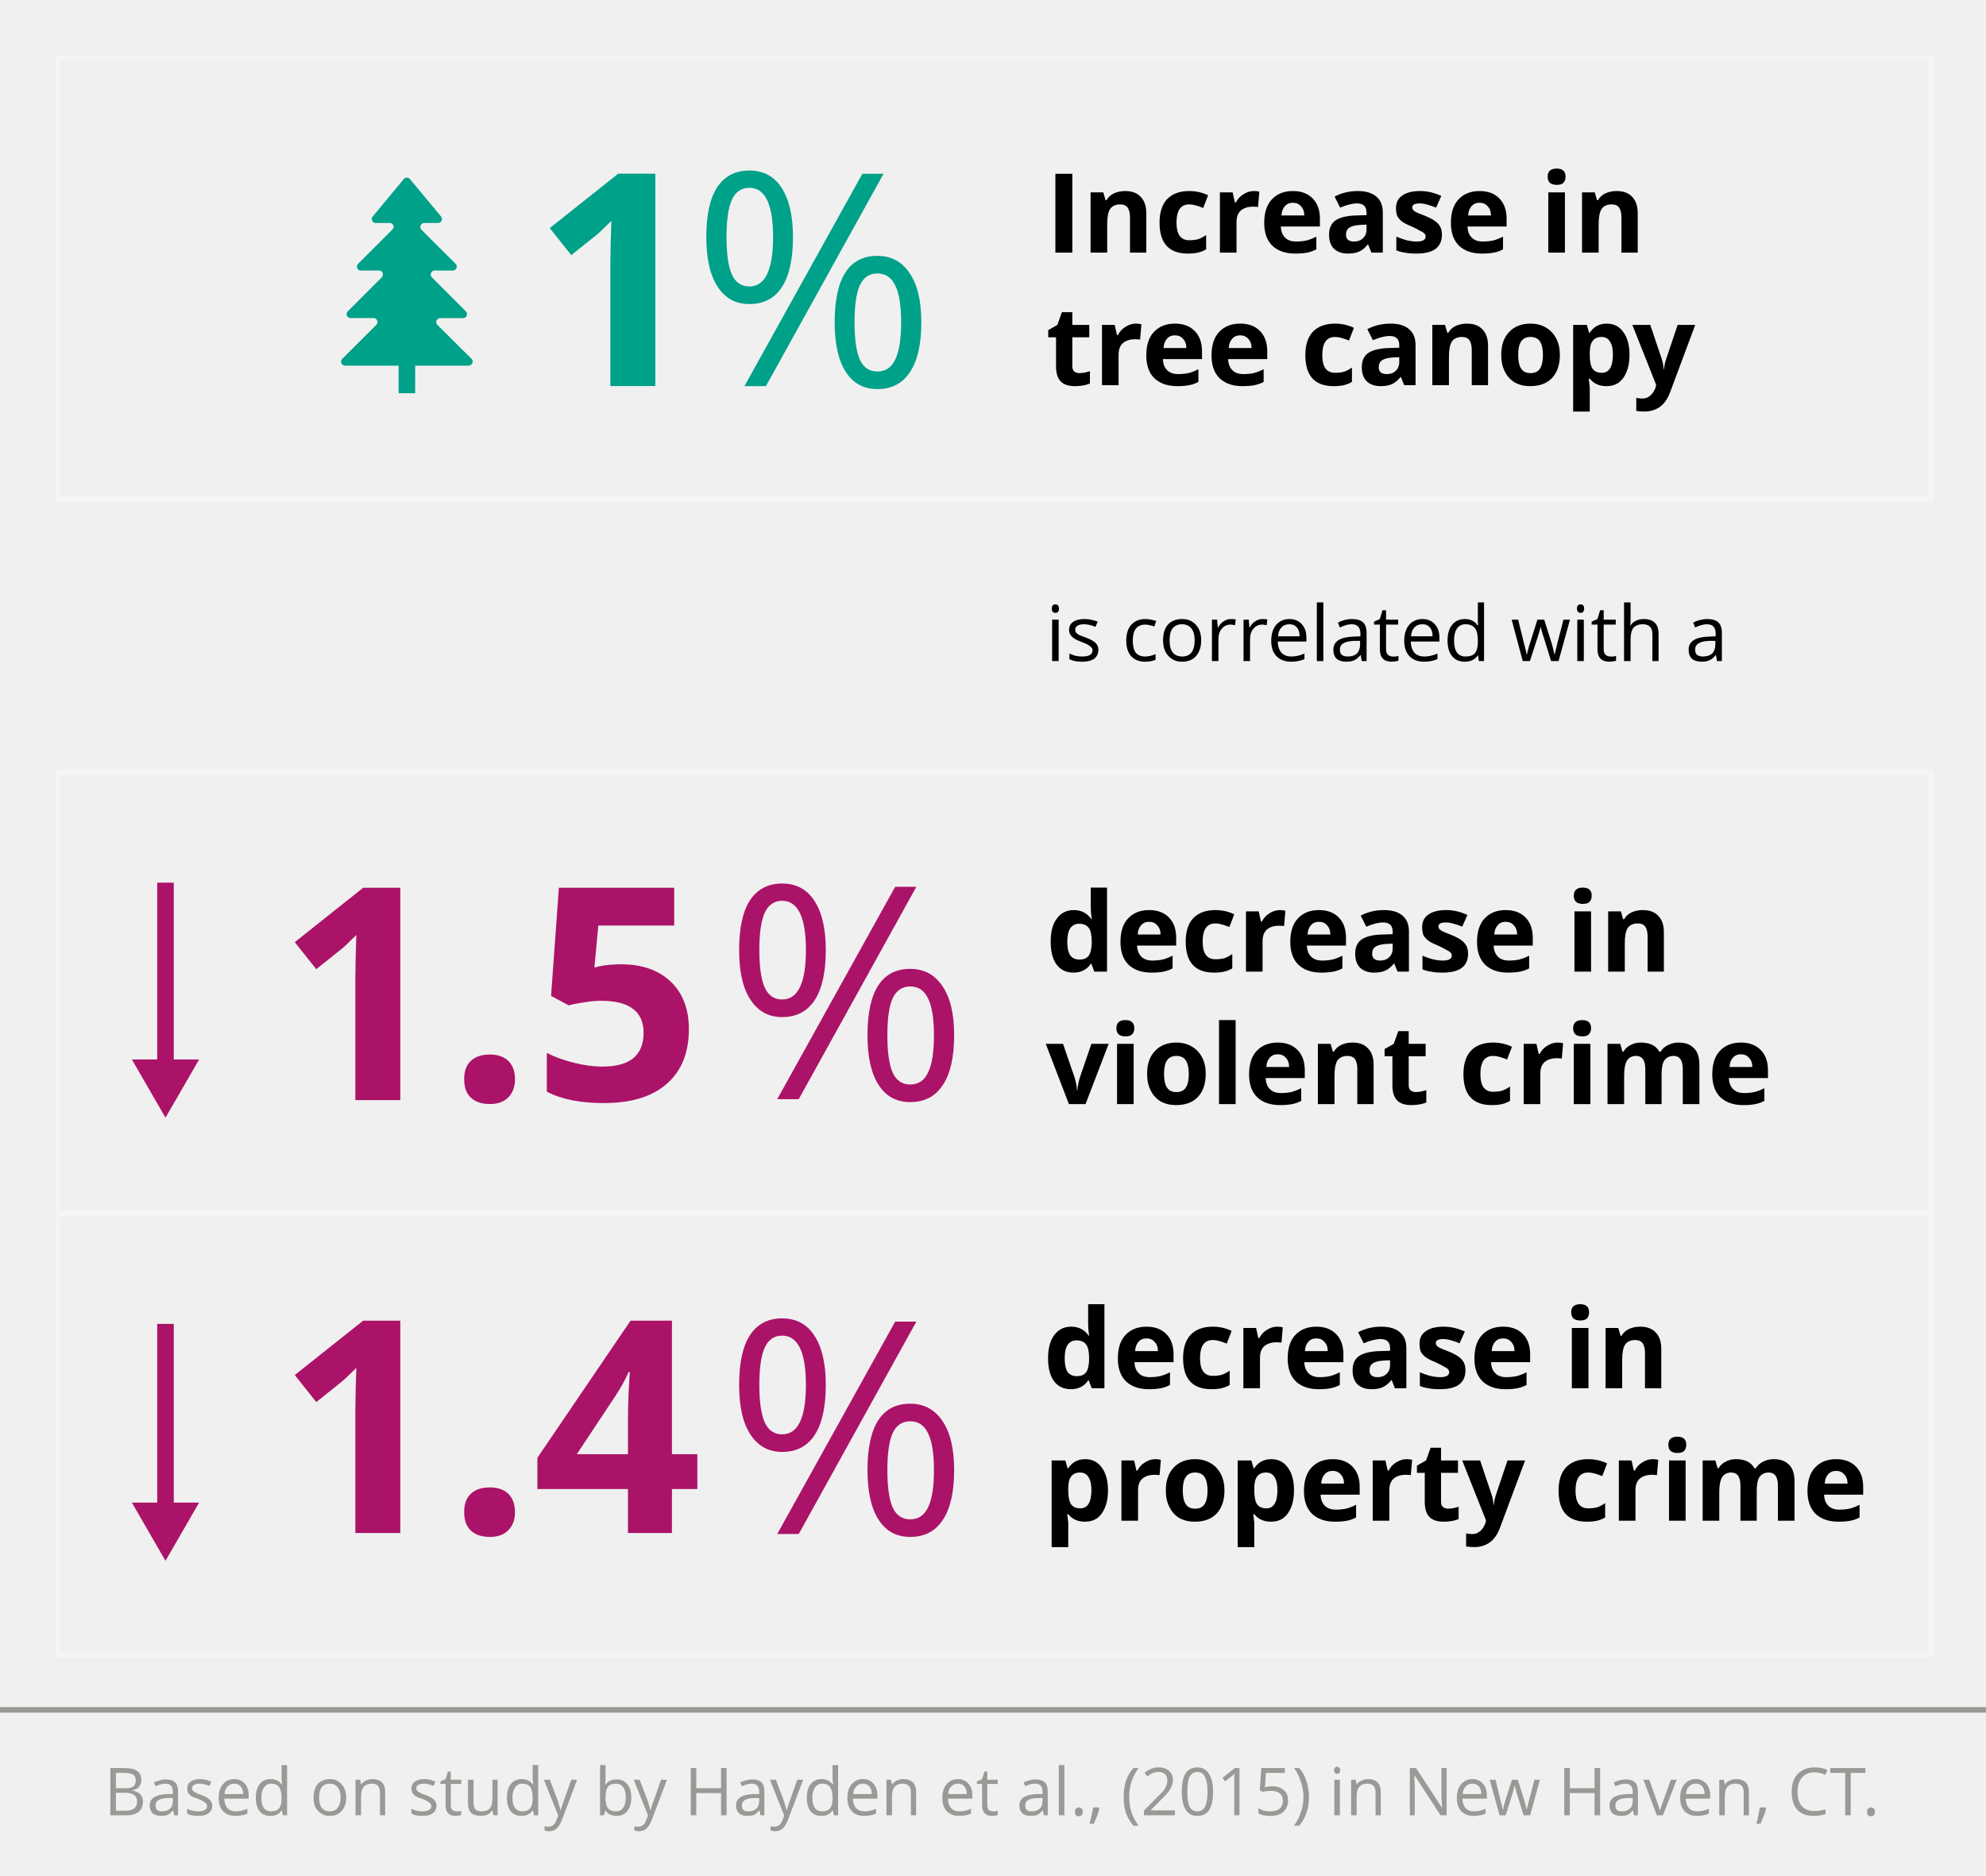
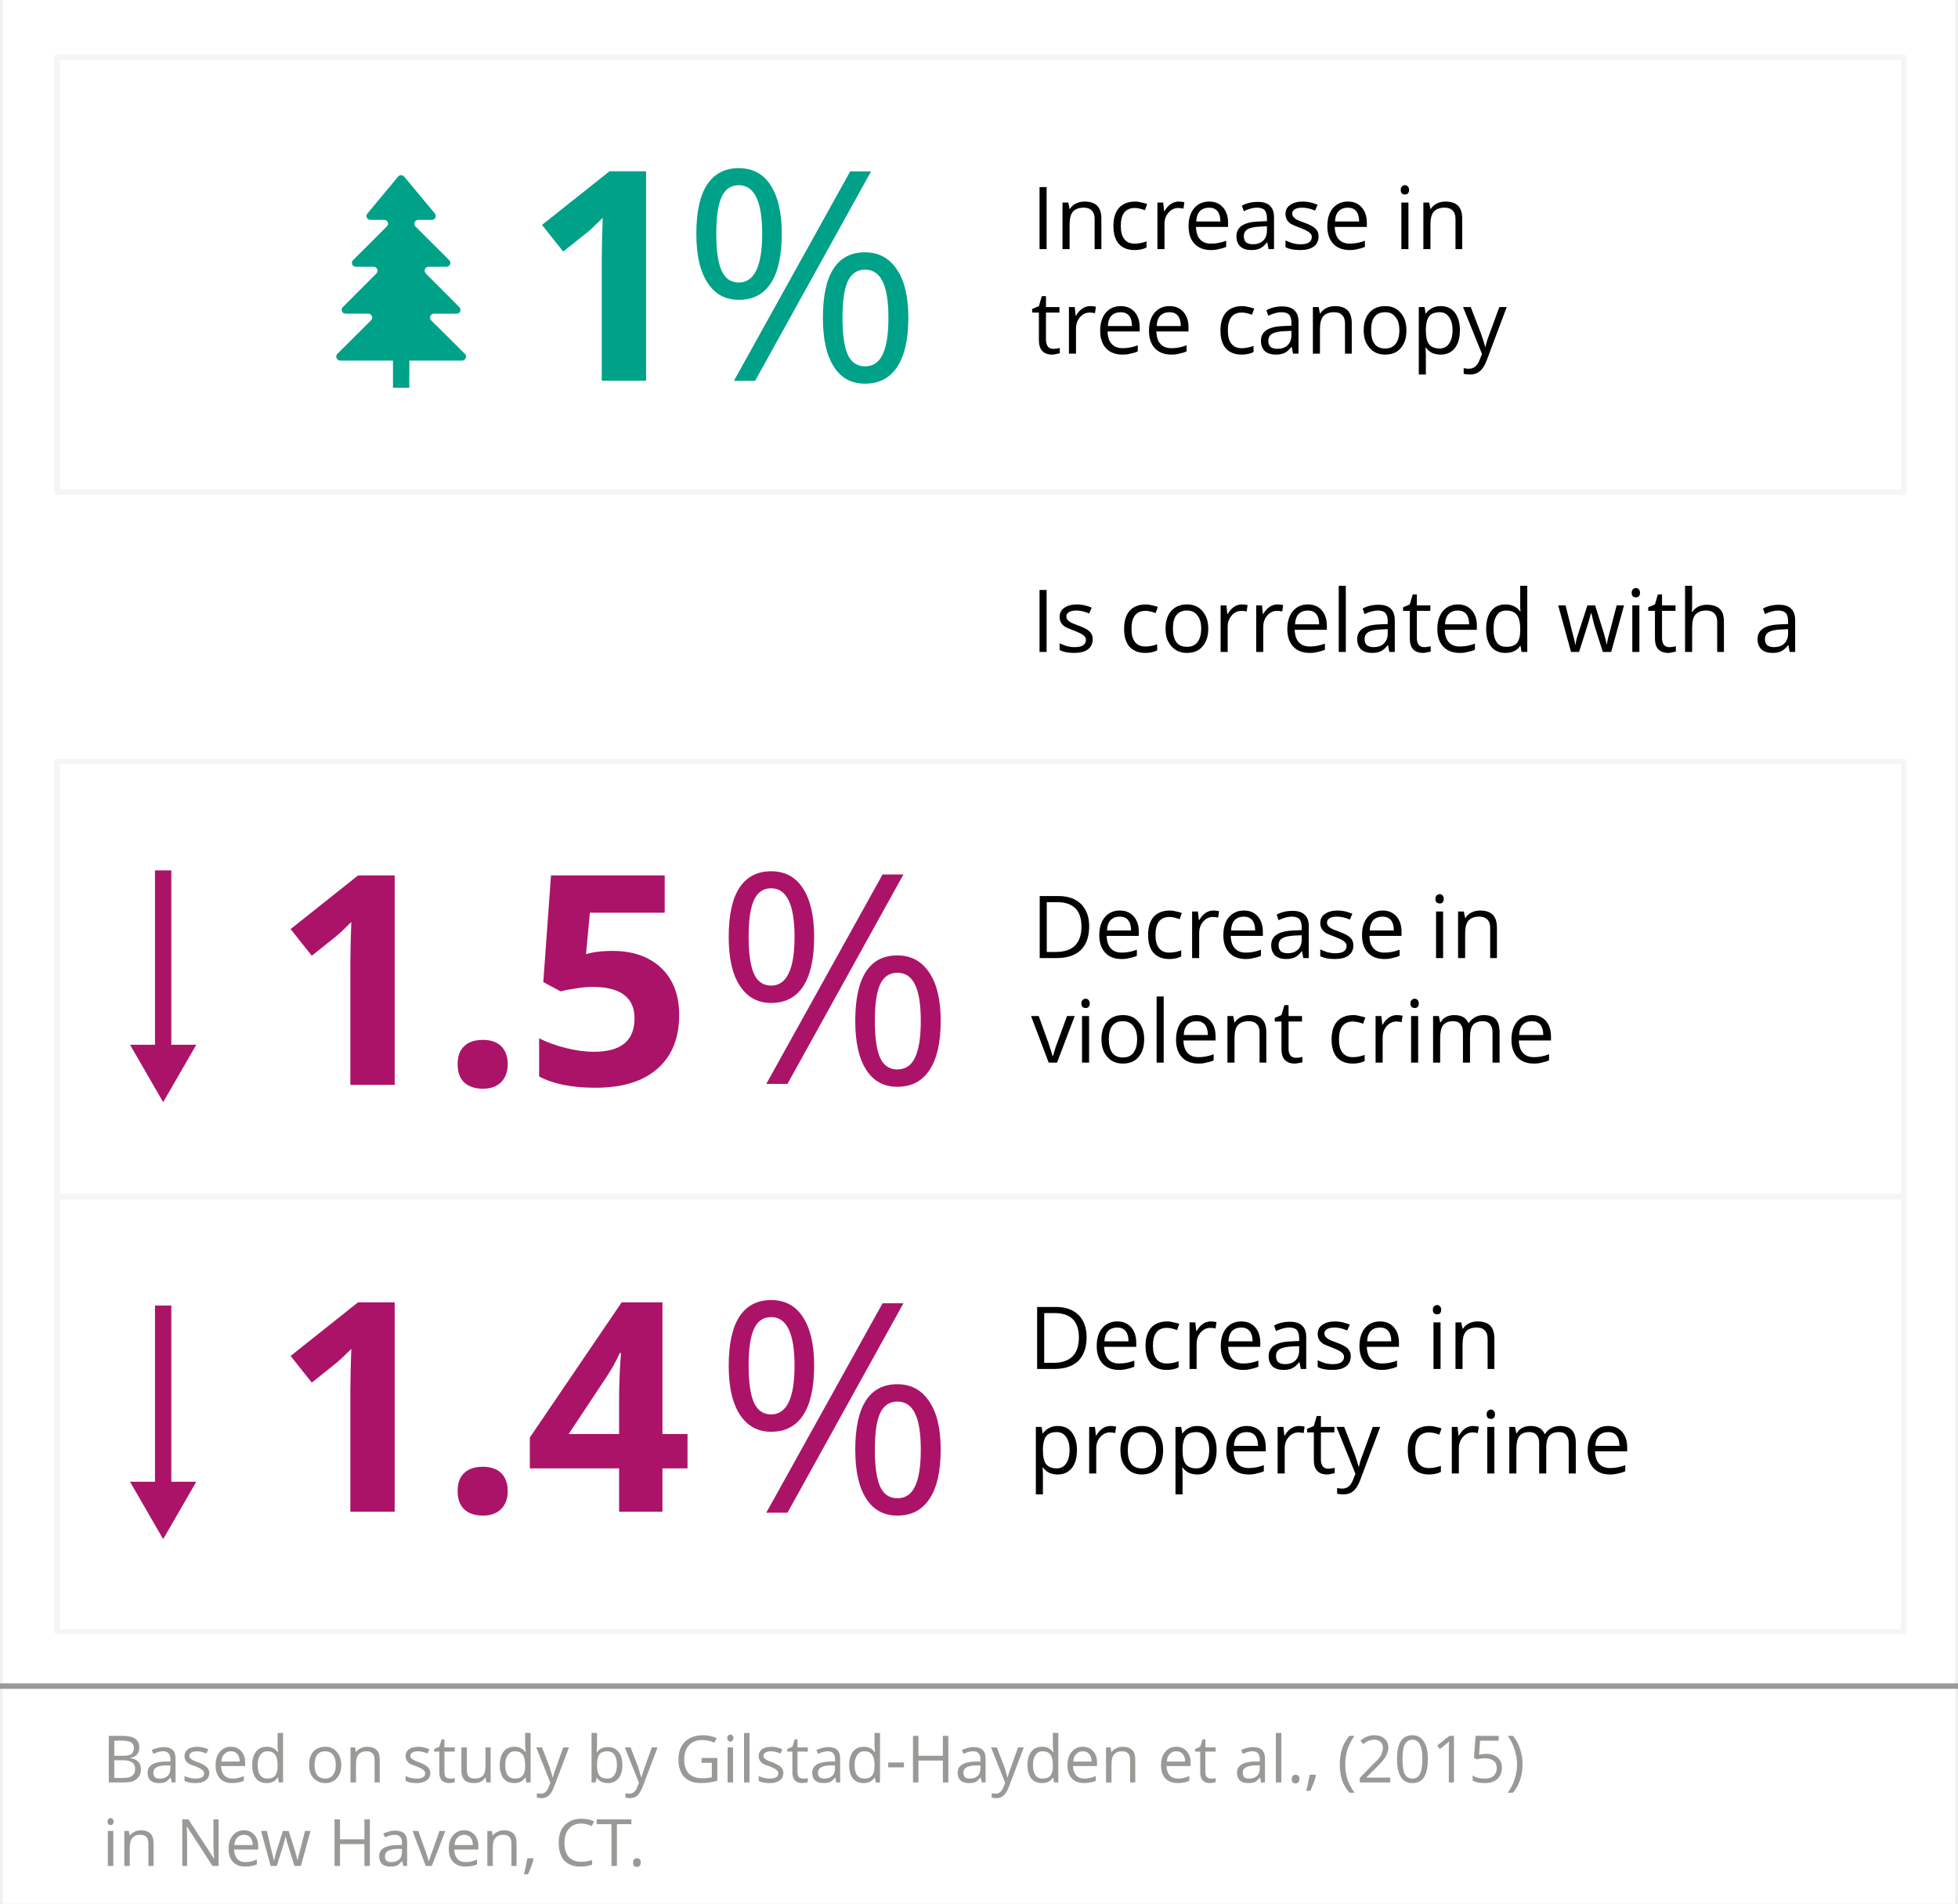
- <svg xmlns="http://www.w3.org/2000/svg" width="360" height="340" viewBox="0 0 95.25 89.958" version="1.1" id="svg1">
+ <svg xmlns="http://www.w3.org/2000/svg" width="360" height="350" viewBox="0 0 95.25 92.604" version="1.1" id="svg1">
  <defs id="defs1" />
  <g id="layer1">
+     <rect style="display:inline;fill:#ffffff;fill-rule:evenodd;stroke-width:1.671;stroke-linecap:square" id="rect1" width="94.985" height="92.604" x="0.132" y="0" />
    <text xml:space="preserve" style="font-size:14.287px;line-height:1.2;font-family:sans-serif;-inkscape-font-specification:'sans-serif, Normal';display:inline;fill:#00a189;fill-opacity:1;stroke-width:0.359" x="25.523" y="18.521" id="text4-1-7-0">
      <tspan style="font-style:normal;font-variant:normal;font-weight:bold;font-stretch:normal;font-size:14.287px;font-family:'Open Sans';-inkscape-font-specification:'Open Sans, Bold';font-variant-ligatures:normal;font-variant-caps:normal;font-variant-numeric:normal;font-variant-east-asian:normal;fill:#00a189;fill-opacity:1;stroke-width:0.359" x="25.523" y="18.521" id="tspan6">1</tspan>
    </text>
    <text xml:space="preserve" style="font-size:14.287px;line-height:1.2;font-family:sans-serif;-inkscape-font-specification:'sans-serif, Normal';display:inline;fill:#00a189;fill-opacity:1;stroke-width:0.359" x="33.155" y="18.524" id="text4-1-7-0-8">
      <tspan style="font-style:normal;font-variant:normal;font-weight:normal;font-stretch:normal;font-size:14.287px;font-family:'Open Sans';-inkscape-font-specification:'Open Sans, Bold';font-variant-ligatures:normal;font-variant-caps:normal;font-variant-numeric:normal;font-variant-east-asian:normal;fill:#00a189;fill-opacity:1;stroke-width:0.359" x="33.155" y="18.524" id="tspan6-0">%</tspan>
    </text>
    <text xml:space="preserve" style="font-size:14.287px;line-height:1.2;font-family:sans-serif;-inkscape-font-specification:'sans-serif, Normal';display:inline;fill:#ab1368;fill-opacity:1;stroke-width:0.359" x="34.729" y="52.728" id="text4-1-7-0-8-4">
      <tspan style="font-style:normal;font-variant:normal;font-weight:normal;font-stretch:normal;font-size:14.287px;font-family:'Open Sans';-inkscape-font-specification:'Open Sans, Bold';font-variant-ligatures:normal;font-variant-caps:normal;font-variant-numeric:normal;font-variant-east-asian:normal;fill:#ab1368;fill-opacity:1;stroke-width:0.359" x="34.729" y="52.728" id="tspan6-0-0">%</tspan>
    </text>
    <text xml:space="preserve" style="font-size:14.287px;line-height:1.2;font-family:sans-serif;-inkscape-font-specification:'sans-serif, Normal';display:inline;fill:#ab1368;fill-opacity:1;stroke-width:0.359" x="34.729" y="73.588" id="text4-1-7-0-8-2">
      <tspan style="font-style:normal;font-variant:normal;font-weight:normal;font-stretch:normal;font-size:14.287px;font-family:'Open Sans';-inkscape-font-specification:'Open Sans, Bold';font-variant-ligatures:normal;font-variant-caps:normal;font-variant-numeric:normal;font-variant-east-asian:normal;fill:#ab1368;fill-opacity:1;stroke-width:0.359" x="34.729" y="73.588" id="tspan6-0-6">%</tspan>
    </text>
    <path style="fill:#ab1368;fill-opacity:1;stroke:#ab1368;stroke-width:0.794;stroke-linecap:butt;stroke-linejoin:miter;stroke-dasharray:none;stroke-opacity:1" d="m 7.937,42.341 v 10.576" id="path1-2" />
    <path style="fill:#ab1368;fill-opacity:1;stroke:#ab1368;stroke-width:0.794;stroke-linecap:butt;stroke-linejoin:miter;stroke-dasharray:none;stroke-opacity:1" d="m 7.937,63.507 v 10.576" id="path1-2-4" />
    <path stroke="#333333" stroke-width="0.172" stroke-linecap="butt" d="M 95.382,82.021 H 0.132" fill-rule="nonzero" id="path2-8-9-7" style="display:inline;fill:#9a9996;fill-opacity:1;stroke:#9a9996;stroke-width:0.265;stroke-linecap:square;stroke-miterlimit:10;stroke-dasharray:none;stroke-opacity:1" />
    <path style="fill:#ab1368;fill-opacity:1;fill-rule:evenodd;stroke:none;stroke-width:0.794;stroke-linecap:round;stroke-linejoin:round;stroke-dasharray:none;stroke-opacity:1;paint-order:markers fill stroke" id="path3" d="M 8.304,37.32 9.11,35.923 9.916,34.527 l 0.806,1.396 0.806,1.396 -1.612,0 z" transform="rotate(180,8.9266,44.07097)" />
    <path style="fill:#ab1368;fill-opacity:1;fill-rule:evenodd;stroke:none;stroke-width:0.794;stroke-linecap:round;stroke-linejoin:round;stroke-dasharray:none;stroke-opacity:1;paint-order:markers fill stroke" id="path3-6" d="M 8.304,37.32 9.11,35.923 9.916,34.527 l 0.806,1.396 0.806,1.396 -1.612,0 z" transform="rotate(180,8.9266,54.69978)" />
-     <text xml:space="preserve" style="font-size:5.292px;line-height:1.2;font-family:sans-serif;-inkscape-font-specification:'sans-serif, Normal';display:inline;fill:#000000;stroke-width:0.265" x="50.149" y="12.118" id="text4-1-7-0-1">
-       <tspan style="font-style:normal;font-variant:normal;font-weight:bold;font-stretch:normal;font-size:5.292px;font-family:'Open Sans';-inkscape-font-specification:'Open Sans, Bold';font-variant-ligatures:normal;font-variant-caps:normal;font-variant-numeric:normal;font-variant-east-asian:normal;fill:#000000;stroke-width:0.265" x="50.149" y="12.118" id="tspan6-2">Increase in</tspan>
-       <tspan style="font-style:normal;font-variant:normal;font-weight:bold;font-stretch:normal;font-size:5.292px;font-family:'Open Sans';-inkscape-font-specification:'Open Sans, Bold';font-variant-ligatures:normal;font-variant-caps:normal;font-variant-numeric:normal;font-variant-east-asian:normal;fill:#000000;stroke-width:0.265" x="50.149" y="18.475" id="tspan1">tree canopy</tspan>
+     <text xml:space="preserve" style="font-size:4.233px;line-height:1.2;font-family:sans-serif;-inkscape-font-specification:'sans-serif, Normal';display:inline;fill:#000000;stroke-width:0.265" x="50.149" y="12.118" id="text4-1-7-0-1">
+       <tspan style="font-style:normal;font-variant:normal;font-weight:normal;font-stretch:normal;font-size:4.233px;font-family:'Open Sans';-inkscape-font-specification:'Open Sans, Bold';font-variant-ligatures:normal;font-variant-caps:normal;font-variant-numeric:normal;font-variant-east-asian:normal;fill:#000000;stroke-width:0.265" x="50.149" y="12.118" id="tspan6-2">Increase in</tspan>
+       <tspan style="font-style:normal;font-variant:normal;font-weight:normal;font-stretch:normal;font-size:4.233px;font-family:'Open Sans';-inkscape-font-specification:'Open Sans, Bold';font-variant-ligatures:normal;font-variant-caps:normal;font-variant-numeric:normal;font-variant-east-asian:normal;fill:#000000;stroke-width:0.265" x="50.149" y="17.204" id="tspan1">tree canopy</tspan>
    </text>
-     <text xml:space="preserve" style="font-size:3.704px;line-height:1;font-family:Ubuntu;-inkscape-font-specification:Ubuntu;display:inline;fill:#666666;stroke:none;stroke-width:0.265;stroke-linecap:square;stroke-miterlimit:10" x="50.147" y="31.714" id="text13-1-9-2-5">
-       <tspan style="font-style:normal;font-variant:normal;font-weight:normal;font-stretch:normal;font-size:3.704px;line-height:1;font-family:'Open Sans';-inkscape-font-specification:'Open Sans, Normal';font-variant-ligatures:normal;font-variant-caps:normal;font-variant-numeric:normal;font-variant-east-asian:normal;fill:#000000;stroke-width:0.265" x="50.147" y="31.714" id="tspan14-2-7-6-2">is correlated with a</tspan>
+     <text xml:space="preserve" style="font-size:4.233px;line-height:1;font-family:Ubuntu;-inkscape-font-specification:Ubuntu;display:inline;fill:#666666;stroke:none;stroke-width:0.265;stroke-linecap:square;stroke-miterlimit:10" x="50.147" y="31.714" id="text13-1-9-2-5">
+       <tspan style="font-style:normal;font-variant:normal;font-weight:normal;font-stretch:normal;font-size:4.233px;line-height:1;font-family:'Open Sans';-inkscape-font-specification:'Open Sans, Normal';font-variant-ligatures:normal;font-variant-caps:normal;font-variant-numeric:normal;font-variant-east-asian:normal;fill:#000000;stroke-width:0.265" x="50.147" y="31.714" id="tspan14-2-7-6-2">Is correlated with a</tspan>
    </text>
    <text xml:space="preserve" style="font-size:14.287px;line-height:1.2;font-family:sans-serif;-inkscape-font-specification:'sans-serif, Normal';display:inline;fill:#ab1368;fill-opacity:1;stroke-width:0.359" x="13.294" y="52.776" id="text4-1-7-0-3">
      <tspan style="font-style:normal;font-variant:normal;font-weight:bold;font-stretch:normal;font-size:14.287px;font-family:'Open Sans';-inkscape-font-specification:'Open Sans, Bold';font-variant-ligatures:normal;font-variant-caps:normal;font-variant-numeric:normal;font-variant-east-asian:normal;fill:#ab1368;fill-opacity:1;stroke-width:0.359" x="13.294" y="52.776" id="tspan6-6">1.5</tspan>
    </text>
-     <text xml:space="preserve" style="font-size:5.292px;line-height:1.2;font-family:sans-serif;-inkscape-font-specification:'sans-serif, Normal';display:inline;fill:#000000;stroke-width:0.265" x="50.155" y="46.608" id="text4-1-7-0-1-0">
-       <tspan style="font-style:normal;font-variant:normal;font-weight:bold;font-stretch:normal;font-size:5.292px;font-family:'Open Sans';-inkscape-font-specification:'Open Sans, Bold';font-variant-ligatures:normal;font-variant-caps:normal;font-variant-numeric:normal;font-variant-east-asian:normal;fill:#000000;stroke-width:0.265" x="50.155" y="46.608" id="tspan1-2">decrease in</tspan>
-       <tspan style="font-style:normal;font-variant:normal;font-weight:bold;font-stretch:normal;font-size:5.292px;font-family:'Open Sans';-inkscape-font-specification:'Open Sans, Bold';font-variant-ligatures:normal;font-variant-caps:normal;font-variant-numeric:normal;font-variant-east-asian:normal;fill:#000000;stroke-width:0.265" x="50.155" y="52.964" id="tspan2">violent crime</tspan>
+     <text xml:space="preserve" style="font-size:4.233px;line-height:1.2;font-family:sans-serif;-inkscape-font-specification:'sans-serif, Normal';display:inline;fill:#000000;stroke-width:0.265" x="50.155" y="46.608" id="text4-1-7-0-1-0">
+       <tspan style="font-style:normal;font-variant:normal;font-weight:normal;font-stretch:normal;font-size:4.233px;font-family:'Open Sans';-inkscape-font-specification:'Open Sans, Bold';font-variant-ligatures:normal;font-variant-caps:normal;font-variant-numeric:normal;font-variant-east-asian:normal;fill:#000000;stroke-width:0.265" x="50.155" y="46.608" id="tspan1-2">Decrease in</tspan>
+       <tspan style="font-style:normal;font-variant:normal;font-weight:normal;font-stretch:normal;font-size:4.233px;font-family:'Open Sans';-inkscape-font-specification:'Open Sans, Bold';font-variant-ligatures:normal;font-variant-caps:normal;font-variant-numeric:normal;font-variant-east-asian:normal;fill:#000000;stroke-width:0.265" x="50.155" y="51.693" id="tspan2">violent crime</tspan>
    </text>
    <text xml:space="preserve" style="font-size:14.287px;line-height:1.2;font-family:sans-serif;-inkscape-font-specification:'sans-serif, Normal';display:inline;fill:#ab1368;fill-opacity:1;stroke-width:0.359" x="13.294" y="73.54" id="text4-1-7-0-3-7">
      <tspan style="font-style:normal;font-variant:normal;font-weight:bold;font-stretch:normal;font-size:14.287px;font-family:'Open Sans';-inkscape-font-specification:'Open Sans, Bold';font-variant-ligatures:normal;font-variant-caps:normal;font-variant-numeric:normal;font-variant-east-asian:normal;fill:#ab1368;fill-opacity:1;stroke-width:0.359" x="13.294" y="73.54" id="tspan6-6-9">1.4</tspan>
    </text>
-     <text xml:space="preserve" style="font-size:5.292px;line-height:1.2;font-family:sans-serif;-inkscape-font-specification:'sans-serif, Normal';display:inline;fill:#000000;stroke-width:0.265" x="50.033" y="66.594" id="text4-1-7-0-1-0-2">
-       <tspan style="font-style:normal;font-variant:normal;font-weight:bold;font-stretch:normal;font-size:5.292px;font-family:'Open Sans';-inkscape-font-specification:'Open Sans, Bold';font-variant-ligatures:normal;font-variant-caps:normal;font-variant-numeric:normal;font-variant-east-asian:normal;fill:#000000;stroke-width:0.265" x="50.033" y="66.594" id="tspan1-2-0">decrease in</tspan>
-       <tspan style="font-style:normal;font-variant:normal;font-weight:bold;font-stretch:normal;font-size:5.292px;font-family:'Open Sans';-inkscape-font-specification:'Open Sans, Bold';font-variant-ligatures:normal;font-variant-caps:normal;font-variant-numeric:normal;font-variant-east-asian:normal;fill:#000000;stroke-width:0.265" x="50.033" y="72.951" id="tspan2-2">property crime</tspan>
+     <text xml:space="preserve" style="font-size:4.233px;line-height:1.2;font-family:sans-serif;-inkscape-font-specification:'sans-serif, Normal';display:inline;fill:#000000;stroke-width:0.265" x="50.033" y="66.594" id="text4-1-7-0-1-0-2">
+       <tspan style="font-style:normal;font-variant:normal;font-weight:normal;font-stretch:normal;font-size:4.233px;font-family:'Open Sans';-inkscape-font-specification:'Open Sans, Bold';font-variant-ligatures:normal;font-variant-caps:normal;font-variant-numeric:normal;font-variant-east-asian:normal;fill:#000000;stroke-width:0.265" x="50.033" y="66.594" id="tspan1-2-0">Decrease in</tspan>
+       <tspan style="font-style:normal;font-variant:normal;font-weight:normal;font-stretch:normal;font-size:4.233px;font-family:'Open Sans';-inkscape-font-specification:'Open Sans, Bold';font-variant-ligatures:normal;font-variant-caps:normal;font-variant-numeric:normal;font-variant-east-asian:normal;fill:#000000;stroke-width:0.265" x="50.033" y="71.68" id="tspan2-2">property crime</tspan>
    </text>
-     <text xml:space="preserve" style="font-size:3.175px;line-height:1;font-family:Ubuntu;-inkscape-font-specification:Ubuntu;display:inline;fill:#666666;stroke:none;stroke-width:0.265;stroke-linecap:square;stroke-miterlimit:10" x="4.98" y="87.079" id="text13-1-9-2-4">
-       <tspan style="font-style:normal;font-variant:normal;font-weight:normal;font-stretch:normal;font-size:3.175px;line-height:1;font-family:'Open Sans';-inkscape-font-specification:'Open Sans, Normal';font-variant-ligatures:normal;font-variant-caps:normal;font-variant-numeric:normal;font-variant-east-asian:normal;fill:#9a9996;stroke-width:0.265" x="4.98" y="87.079" id="tspan14-2-7-6-4">Based on study by Hayden et al., (2015) in New Haven, CT.</tspan>
+     <text xml:space="preserve" style="font-size:3.175px;line-height:1;font-family:Ubuntu;-inkscape-font-specification:Ubuntu;display:inline;fill:#666666;stroke:none;stroke-width:0.265;stroke-linecap:square;stroke-miterlimit:10" x="4.98" y="86.705" id="text13-1-9-2-4">
+       <tspan style="font-style:normal;font-variant:normal;font-weight:normal;font-stretch:normal;font-size:3.175px;line-height:1;font-family:'Open Sans';-inkscape-font-specification:'Open Sans, Normal';font-variant-ligatures:normal;font-variant-caps:normal;font-variant-numeric:normal;font-variant-east-asian:normal;fill:#9a9996;stroke-width:0.265" x="4.98" y="86.705" id="tspan14-2-7-6-4">Based on study by Gilstad-Hayden et al., (2015) </tspan>
+     </text>
+     <text xml:space="preserve" style="font-size:3.175px;line-height:1;font-family:Ubuntu;-inkscape-font-specification:Ubuntu;display:inline;fill:#666666;stroke:none;stroke-width:0.265;stroke-linecap:square;stroke-miterlimit:10" x="4.98" y="90.768" id="text13-1-9-2-4-0">
+       <tspan style="font-style:normal;font-variant:normal;font-weight:normal;font-stretch:normal;font-size:3.175px;line-height:1;font-family:'Open Sans';-inkscape-font-specification:'Open Sans, Normal';font-variant-ligatures:normal;font-variant-caps:normal;font-variant-numeric:normal;font-variant-east-asian:normal;fill:#9a9996;stroke-width:0.265" x="4.98" y="90.768" id="tspan14-2-7-6-4-6">in New Haven, CT.</tspan>
    </text>
    <rect style="fill:none;fill-opacity:1;fill-rule:evenodd;stroke:#f6f5f4;stroke-width:0.265;stroke-linecap:round;stroke-linejoin:round;stroke-dasharray:none;stroke-opacity:1;paint-order:markers fill stroke" id="rect4-7" width="89.826" height="21.167" x="2.778" y="2.778" />
    <rect style="fill:none;fill-opacity:1;fill-rule:evenodd;stroke:#f6f5f4;stroke-width:0.265;stroke-linecap:round;stroke-linejoin:round;stroke-dasharray:none;stroke-opacity:1;paint-order:markers fill stroke" id="rect4-7-8" width="89.826" height="21.167" x="2.778" y="37.042" />
    <rect style="fill:none;fill-opacity:1;fill-rule:evenodd;stroke:#f6f5f4;stroke-width:0.265;stroke-linecap:round;stroke-linejoin:round;stroke-dasharray:none;stroke-opacity:1;paint-order:markers fill stroke" id="rect4-7-1" width="89.826" height="21.167" x="2.778" y="58.208" />
    <path style="fill:#ab1368;fill-opacity:1;stroke:#00a189;stroke-width:0.794;stroke-linecap:butt;stroke-linejoin:miter;stroke-dasharray:none;stroke-opacity:1" d="M 19.514,18.862 V 9.245" id="path1-2-6" />
    <path d="m 20.978,15.586 a 0.205,0.205 0 0 1 -0.056,-0.137 0.19,0.19 0 0 1 0.187,-0.189 h 1.101 a 0.19,0.19 0 0 0 0.19,-0.19 0.196,0.196 0 0 0 -0.06,-0.136 L 20.706,13.296 A 0.228,0.228 0 0 1 20.658,13.167 0.189,0.189 0 0 1 20.848,12.978 h 0.869 a 0.191,0.191 0 0 0 0.19,-0.191 0.188,0.188 0 0 0 -0.059,-0.135 l -1.628,-1.625 -0.011,-0.011 a 0.199,0.199 0 0 1 -0.05,-0.129 0.19,0.19 0 0 1 0.189,-0.19 h 0.659 a 0.19,0.19 0 0 0 0.19,-0.19 0.187,0.187 0 0 0 -0.052,-0.125 h 0.007 L 19.665,8.595 a 0.192,0.192 0 0 0 -0.032,-0.033 0.189,0.189 0 0 0 -0.12,-0.042 v 0 a 0.189,0.189 0 0 0 -0.12,0.042 0.192,0.192 0 0 0 -0.032,0.033 l -1.482,1.786 a 0.187,0.187 0 0 0 -0.052,0.125 0.19,0.19 0 0 0 0.19,0.19 h 0.659 a 0.183,0.183 0 0 1 0.14,0.319 l -0.011,0.011 -1.627,1.625 a 0.188,0.188 0 0 0 -0.059,0.135 0.191,0.191 0 0 0 0.187,0.191 h 0.871 a 0.189,0.189 0 0 1 0.19,0.189 0.228,0.228 0 0 1 -0.048,0.129 l -1.635,1.637 a 0.196,0.196 0 0 0 -0.062,0.136 0.19,0.19 0 0 0 0.19,0.19 h 1.103 a 0.19,0.19 0 0 1 0.189,0.189 0.205,0.205 0 0 1 -0.056,0.137 l -1.628,1.622 -0.007,0.007 a 0.189,0.189 0 0 0 0,0.267 0.195,0.195 0 0 0 0.137,0.06 h 2.582 v 0.761 l 0.761,-0.006 v -0.754 h 2.579 a 0.2,0.2 0 0 0 0.198,-0.193 0.189,0.189 0 0 0 -0.054,-0.135 z" id="path1-8-3" style="fill:#00a189;fill-opacity:1;stroke-width:0.761" />
  </g>
</svg>
